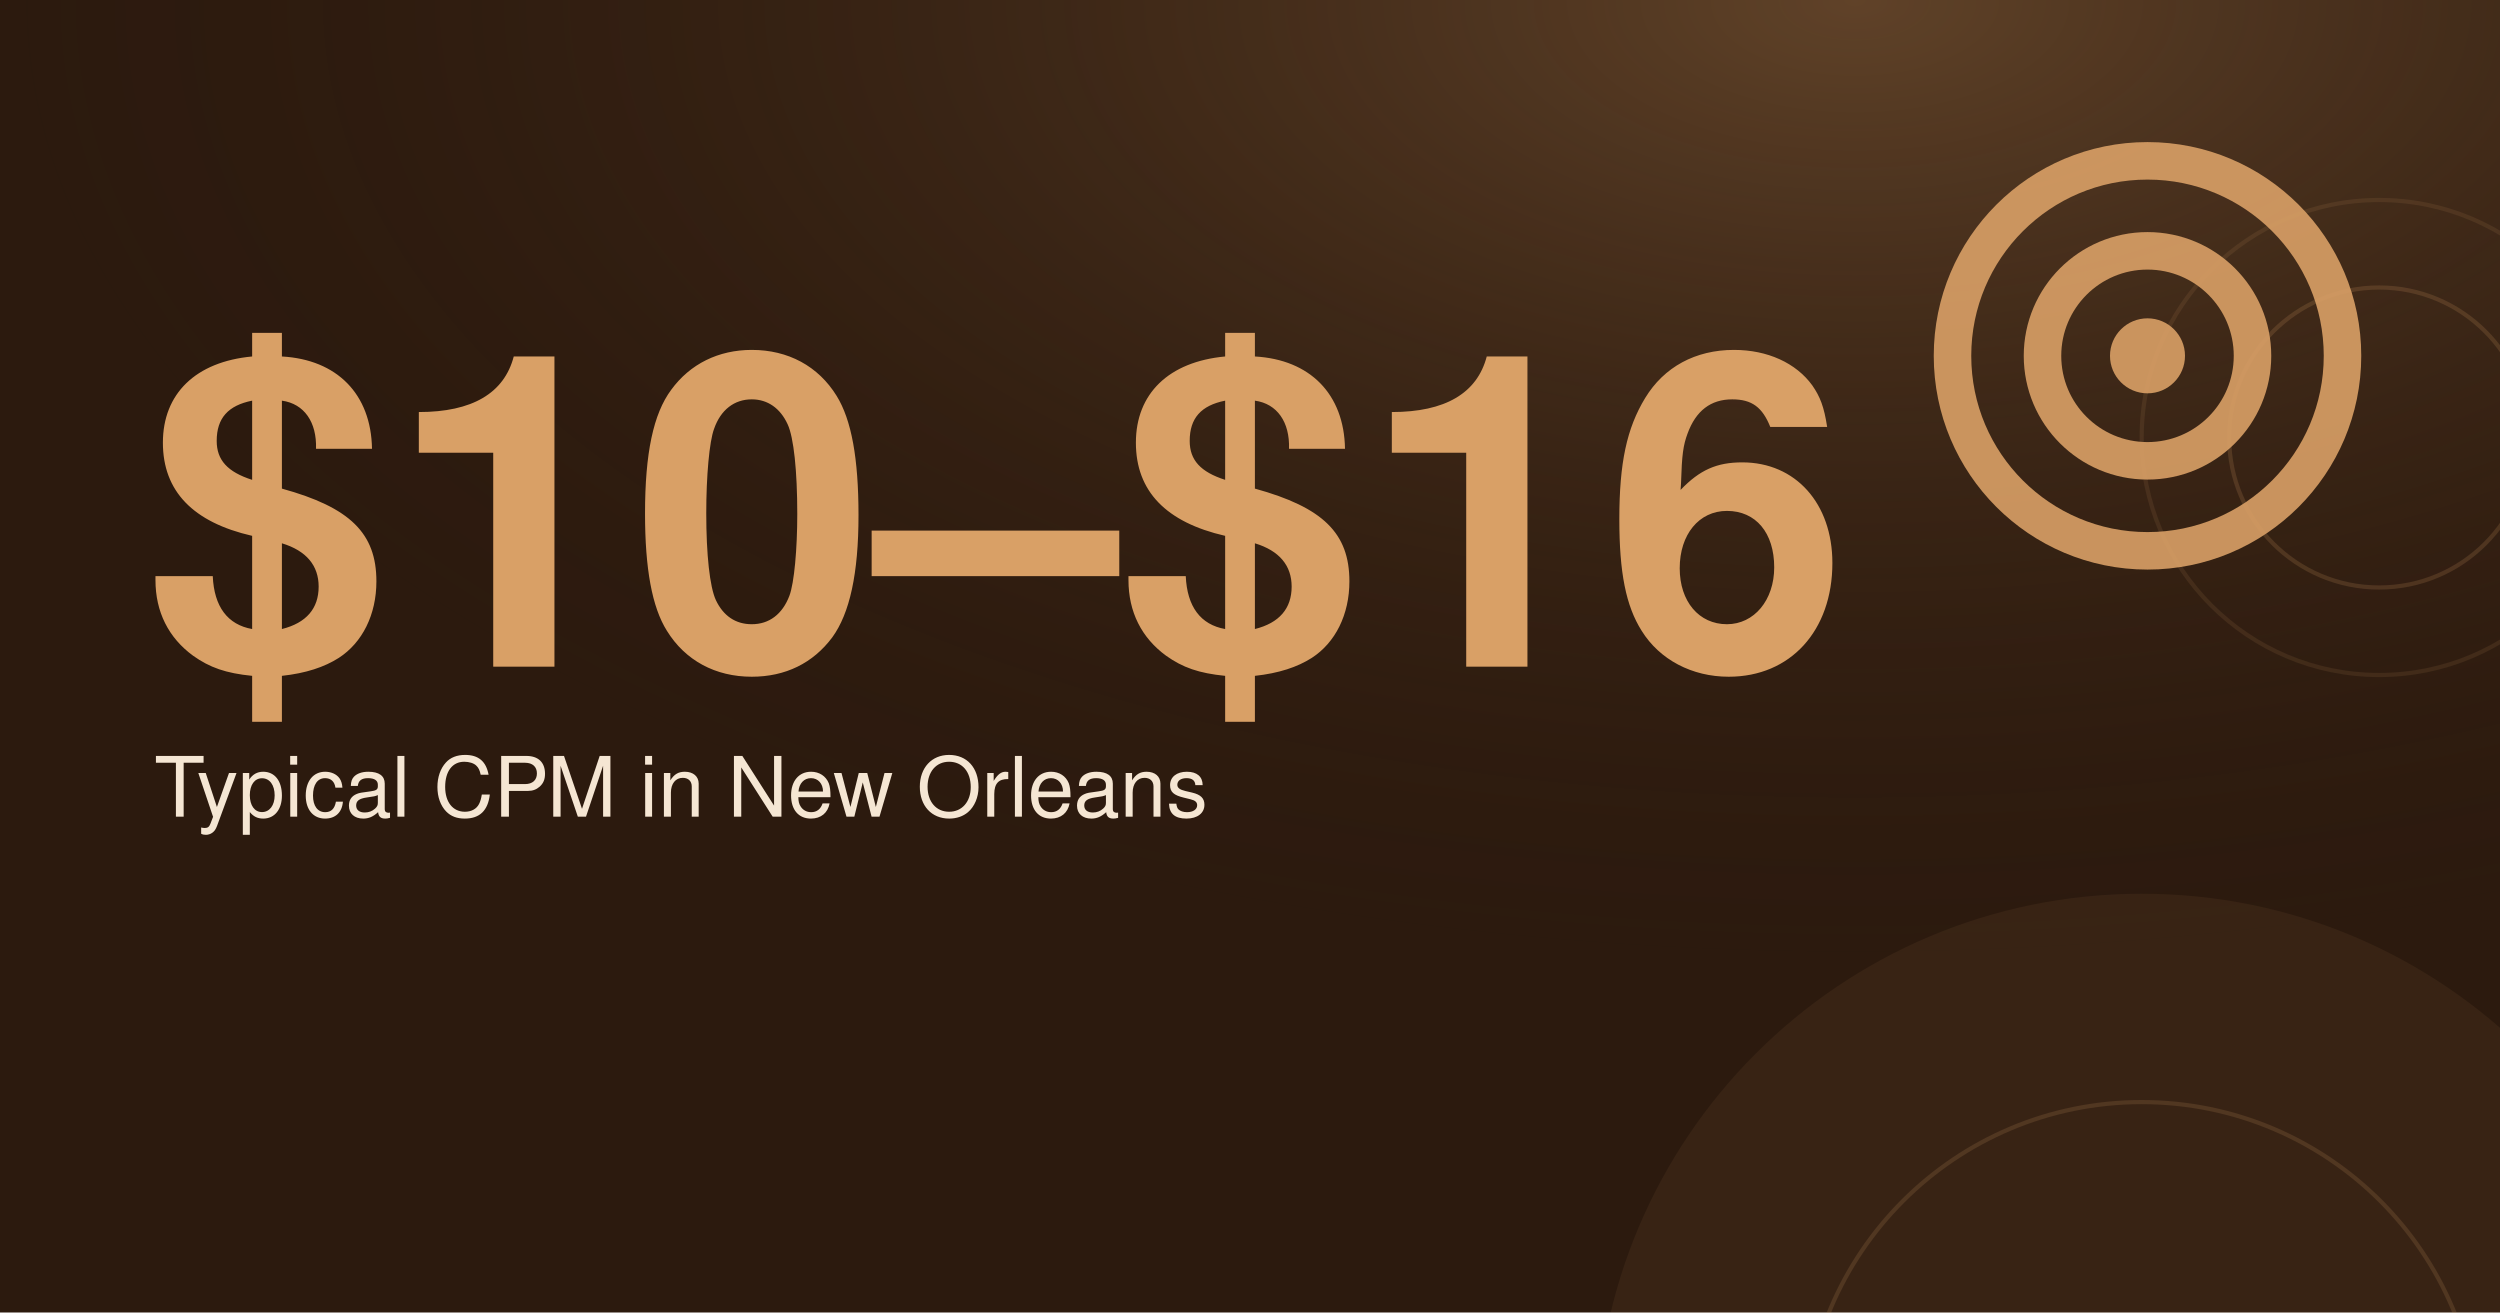
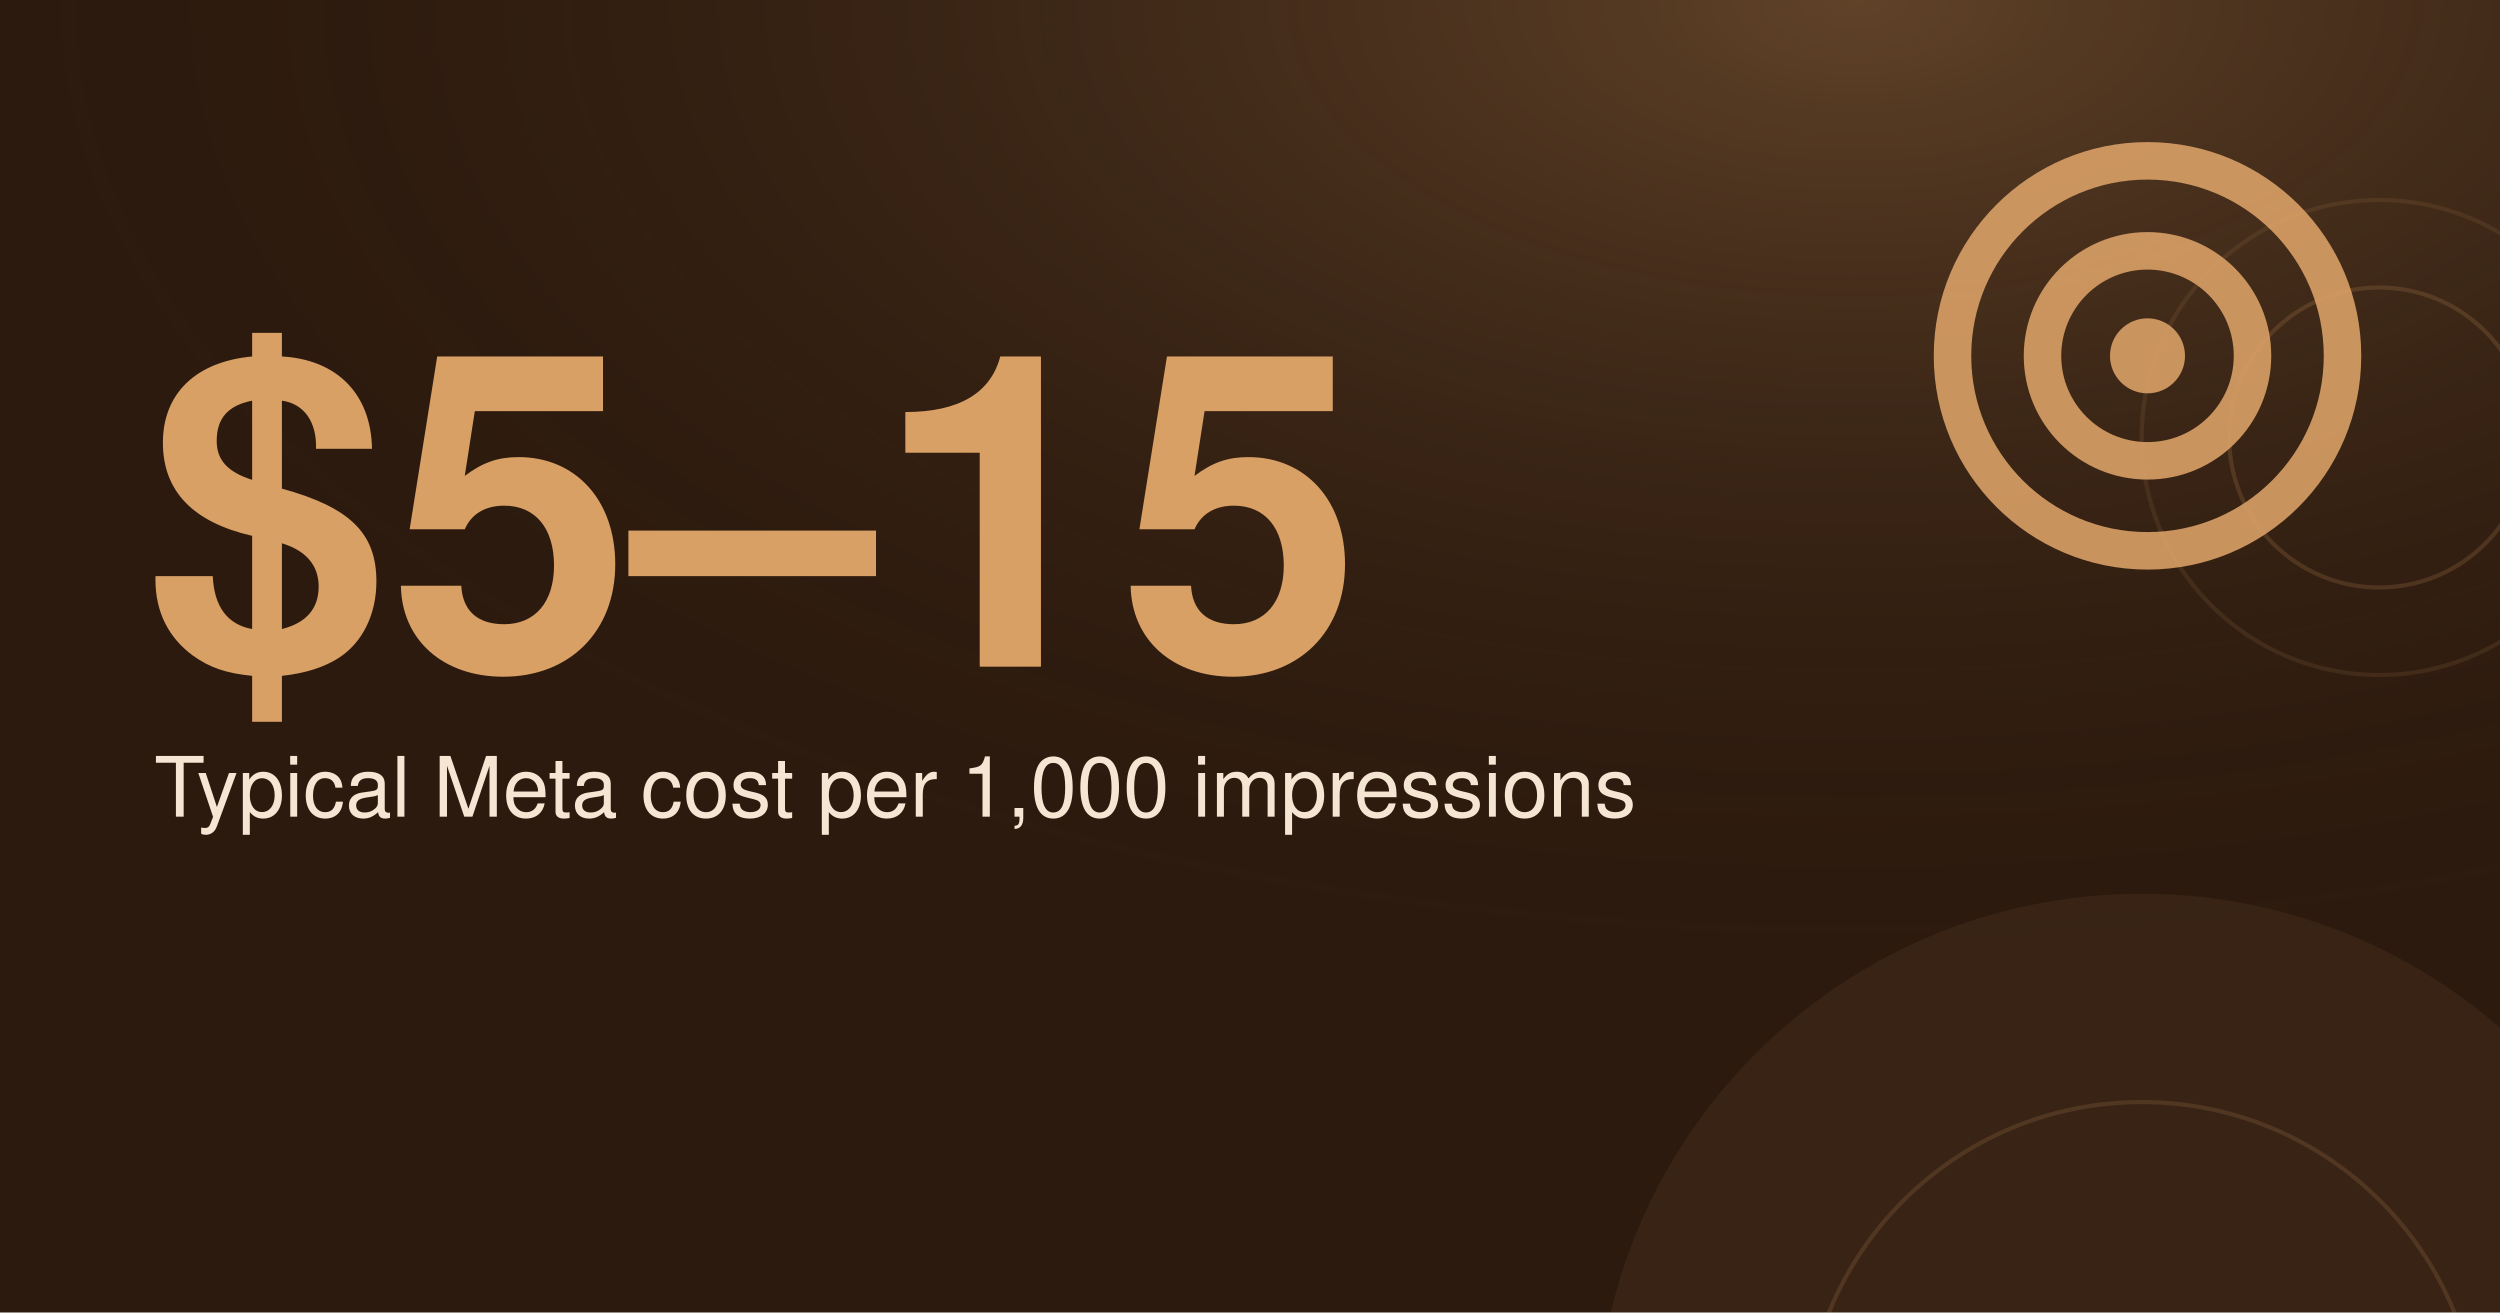
- <svg xmlns="http://www.w3.org/2000/svg" width="1200" height="630" viewBox="0 0 1200 630" role="img" aria-label="Meta Ads for Pet Groomers in New Orleans, LA: 2026 Facebook &amp; Instagram Guide">
+ <svg xmlns="http://www.w3.org/2000/svg" width="1200" height="630" viewBox="0 0 1200 630" role="img" aria-label="Meta Ads for Pet Groomers in New Orleans: 2026 Guide">
  <defs>
    <radialGradient id="g" cx="74%" cy="0%" r="75%">
      <stop offset="0" stop-color="#d9a066" stop-opacity="0.30" />
      <stop offset="1" stop-color="#2c1a0e" stop-opacity="0" />
    </radialGradient>
  </defs>
  <rect width="1200" height="630" fill="#2c1a0e" />
  <rect width="1200" height="630" fill="url(#g)" />
  <circle cx="1028" cy="691" r="262" fill="#d9a066" fill-opacity="0.07" />
  <circle cx="1028" cy="691" r="162" fill="none" stroke="#d9a066" stroke-opacity="0.16" stroke-width="2" />
  <circle cx="1142" cy="210" r="72" fill="none" stroke="#d9a066" stroke-opacity="0.17" stroke-width="2" />
  <circle cx="1142" cy="210" r="114" fill="none" stroke="#d9a066" stroke-opacity="0.11" stroke-width="2" />
  <g transform="translate(930 70) scale(3.6)" opacity="0.9">
    <circle cx="28" cy="28" r="26" fill="none" stroke="#d9a066" stroke-width="5" />
    <circle cx="28" cy="28" r="14" fill="none" stroke="#d9a066" stroke-width="5" />
    <circle cx="28" cy="28" r="5" fill="#d9a066" />
  </g>
-   <text x="70" y="320" font-family="Helvetica, Arial, sans-serif" font-size="210" font-weight="800" fill="#d9a066">$10–$16</text>
-   <text x="74" y="392" font-family="Helvetica, Arial, sans-serif" font-size="40" fill="#f5e6d3">Typical CPM in New Orleans</text>
+   <text x="70" y="320" font-family="Helvetica, Arial, sans-serif" font-size="210" font-weight="800" fill="#d9a066">$5–15</text>
+   <text x="74" y="392" font-family="Helvetica, Arial, sans-serif" font-size="40" fill="#f5e6d3">Typical Meta cost per 1,000 impressions</text>
</svg>
